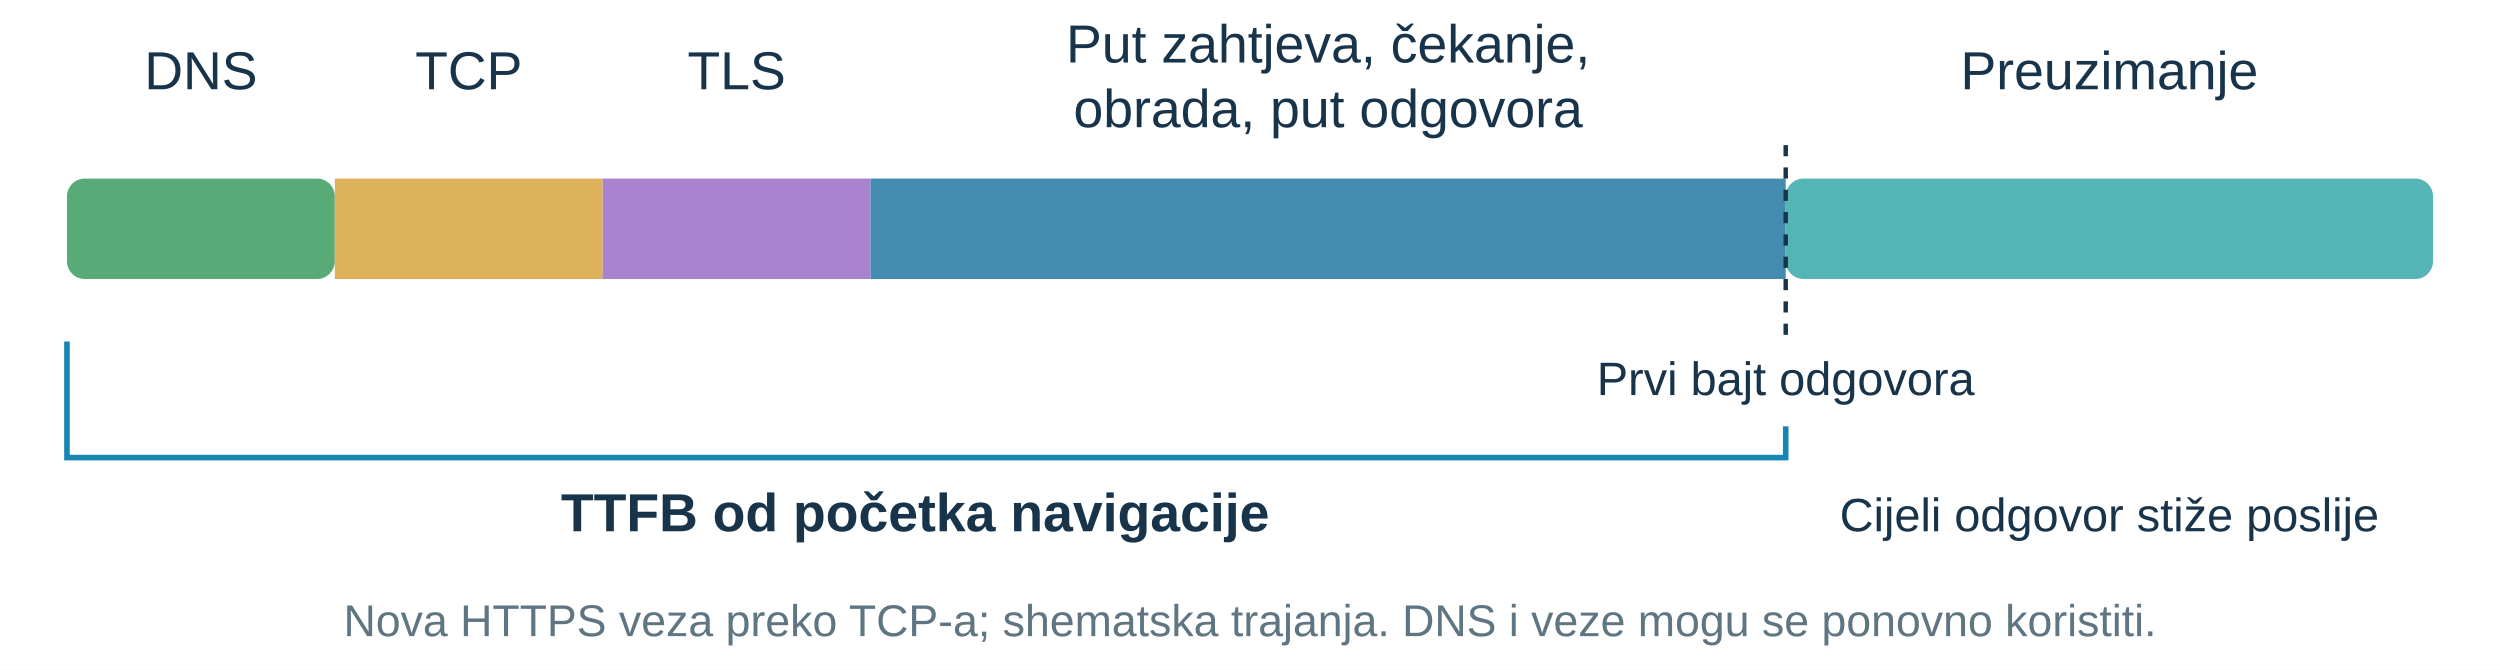
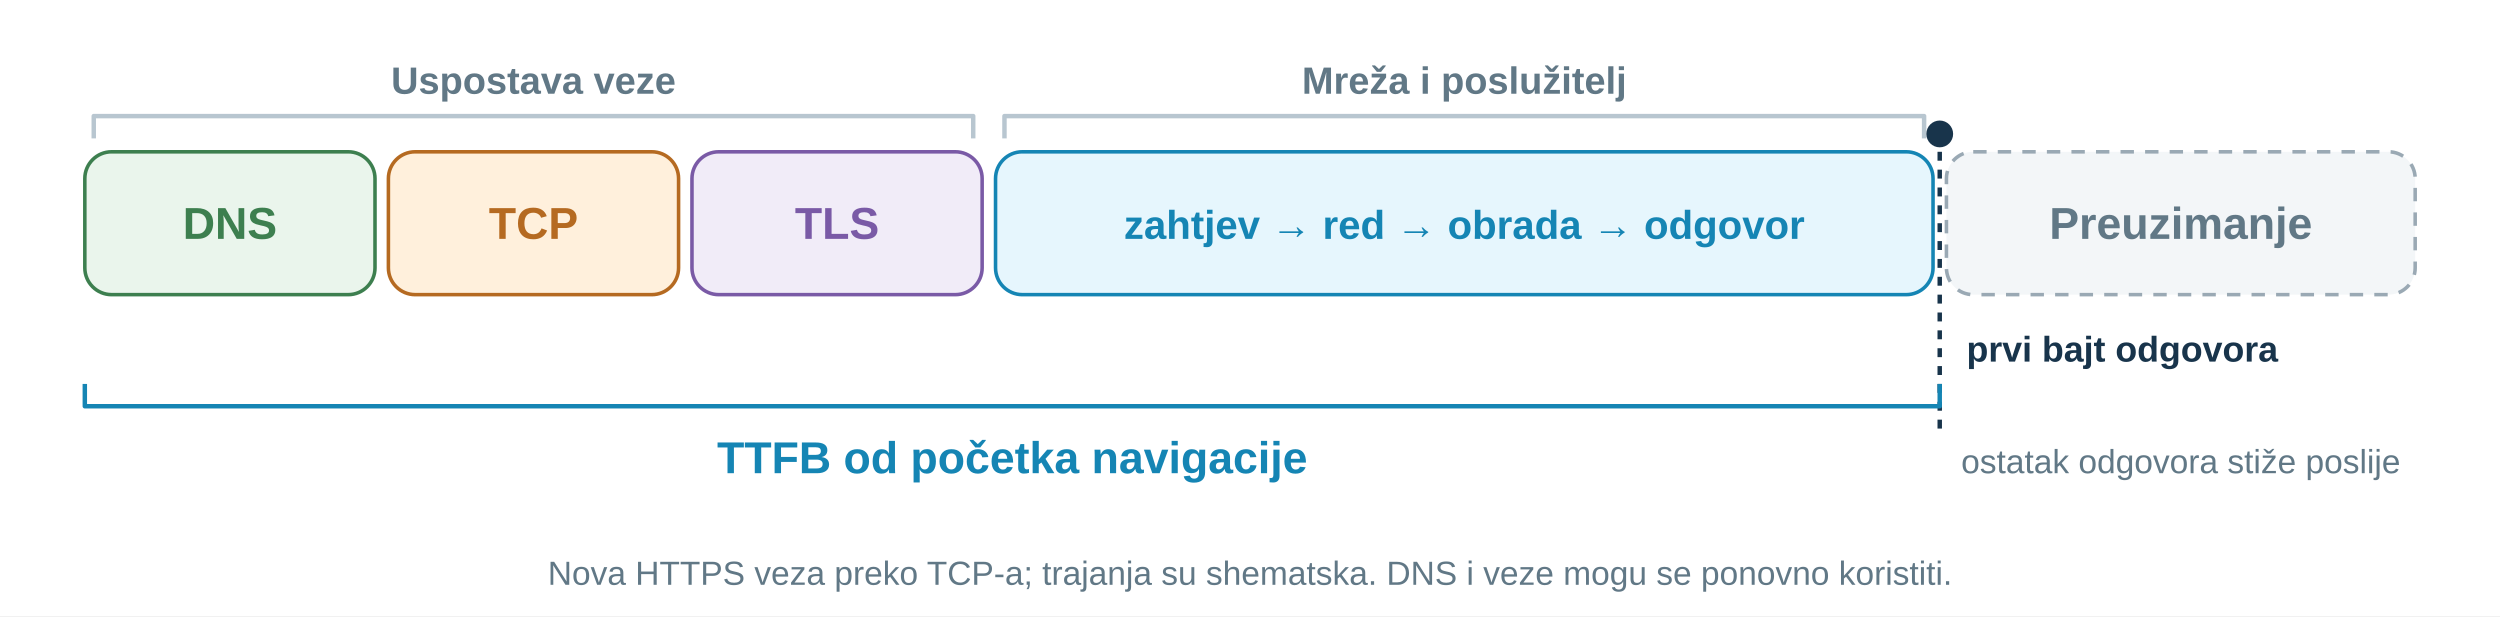
- <svg xmlns="http://www.w3.org/2000/svg" width="1120" height="300" viewBox="0 0 1120 300">
-   <rect width="1120" height="300" fill="white" />
-   <g font-family="Arial, Helvetica, sans-serif" font-size="24" text-anchor="middle" fill="#18344b">
-     <text x="90" y="40">DNS</text>
-     <text x="210" y="40">TCP</text>
-     <text x="330" y="40">TLS</text>
-     <text x="595" y="28">Put zahtjeva, čekanje,</text>
-     <text x="595" y="57">obrada, put odgovora</text>
-     <text x="945" y="40">Preuzimanje</text>
-     <rect x="30" y="80" width="120" height="45" rx="8" fill="#58ab76" />
-     <rect x="150" y="80" width="120" height="45" fill="#deb25b" />
-     <rect x="270" y="80" width="120" height="45" fill="#aa83ce" />
-     <rect x="390" y="80" width="410" height="45" fill="#438caf" />
-     <rect x="800" y="80" width="290" height="45" rx="8" fill="#54b4b6" />
-     <path d="M800 65V150" stroke="#18344b" stroke-width="2" stroke-dasharray="5 5" />
-     <text x="800" y="177" font-size="21">Prvi bajt odgovora</text>
-     <path d="M30 153V205H800V191" fill="none" stroke="#1585b4" stroke-width="2.5" />
-     <text x="410" y="238" font-weight="bold">TTFB od početka navigacije</text>
-     <text x="945" y="238" font-size="21">Cijeli odgovor stiže poslije</text>
-     <text x="560" y="285" font-size="20" fill="#607582">Nova HTTPS veza preko TCP-a; shematska trajanja. DNS i veze mogu se ponovno koristiti.</text>
-   </g>
+ <svg xmlns="http://www.w3.org/2000/svg" width="1120" height="276" viewBox="0 0 1120 276">
+   <rect width="1120" height="276" fill="white" />
+   <rect x="38" y="68" width="130" height="64" rx="12" fill="#eaf5ec" stroke="#3d7f4f" stroke-width="1.6" />
+   <text x="103.0" y="107.0" font-family="Arial, Helvetica, sans-serif" font-size="20" font-weight="700" text-anchor="middle" fill="#3d7f4f">DNS</text>
+   <rect x="174" y="68" width="130" height="64" rx="12" fill="#fff0dc" stroke="#b56a21" stroke-width="1.6" />
+   <text x="239.0" y="107.0" font-family="Arial, Helvetica, sans-serif" font-size="20" font-weight="700" text-anchor="middle" fill="#b56a21">TCP</text>
+   <rect x="310" y="68" width="130" height="64" rx="12" fill="#f1ecf8" stroke="#7a5aa6" stroke-width="1.6" />
+   <text x="375.0" y="107.0" font-family="Arial, Helvetica, sans-serif" font-size="20" font-weight="700" text-anchor="middle" fill="#7a5aa6">TLS</text>
+   <rect x="446" y="68" width="420" height="64" rx="12" fill="#e6f6fd" stroke="#1585b4" stroke-width="1.6" />
+   <text x="656.0" y="107.0" font-family="Arial, Helvetica, sans-serif" font-size="18" font-weight="700" text-anchor="middle" fill="#1585b4">zahtjev → red → obrada → odgovor</text>
+   <rect x="872" y="68" width="210" height="64" rx="12" fill="#f3f6f8" stroke="#9aa9b4" stroke-width="1.6" stroke-dasharray="6 5" />
+   <text x="977.0" y="107.0" font-family="Arial, Helvetica, sans-serif" font-size="20" font-weight="700" text-anchor="middle" fill="#617886">Preuzimanje</text>
+   <path d="M42 62V52H436V62" fill="none" stroke="#b8c6d0" stroke-width="2" stroke-linejoin="round" />
+   <text x="239.0" y="42" font-family="Arial, Helvetica, sans-serif" font-size="17" font-weight="700" text-anchor="middle" fill="#617886">Uspostava veze</text>
+   <path d="M450 62V52H862V62" fill="none" stroke="#b8c6d0" stroke-width="2" stroke-linejoin="round" />
+   <text x="656.0" y="42" font-family="Arial, Helvetica, sans-serif" font-size="17" font-weight="700" text-anchor="middle" fill="#617886">Mreža i poslužitelj</text>
+   <line x1="869.0" y1="60" x2="869.0" y2="196" stroke="#18344b" stroke-width="2" stroke-dasharray="4 4" />
+   <circle cx="869.0" cy="60" r="6" fill="#18344b" />
+   <text x="881.0" y="162" font-family="Arial, Helvetica, sans-serif" font-size="16" font-weight="700" text-anchor="start" fill="#18344b">prvi bajt odgovora</text>
+   <path d="M38 172V182H869.0V172" fill="none" stroke="#1585b4" stroke-width="2" stroke-linejoin="round" />
+   <text x="453.5" y="212" font-family="Arial, Helvetica, sans-serif" font-size="20" font-weight="700" text-anchor="middle" fill="#1585b4">TTFB od početka navigacije</text>
+   <text x="977.0" y="212" font-family="Arial, Helvetica, sans-serif" font-size="15" font-weight="400" text-anchor="middle" fill="#617886">ostatak odgovora stiže poslije</text>
+   <text x="560.0" y="262" font-family="Arial, Helvetica, sans-serif" font-size="15" font-weight="400" text-anchor="middle" fill="#617886">Nova HTTPS veza preko TCP-a; trajanja su shematska. DNS i veze mogu se ponovno koristiti.</text>
</svg>
